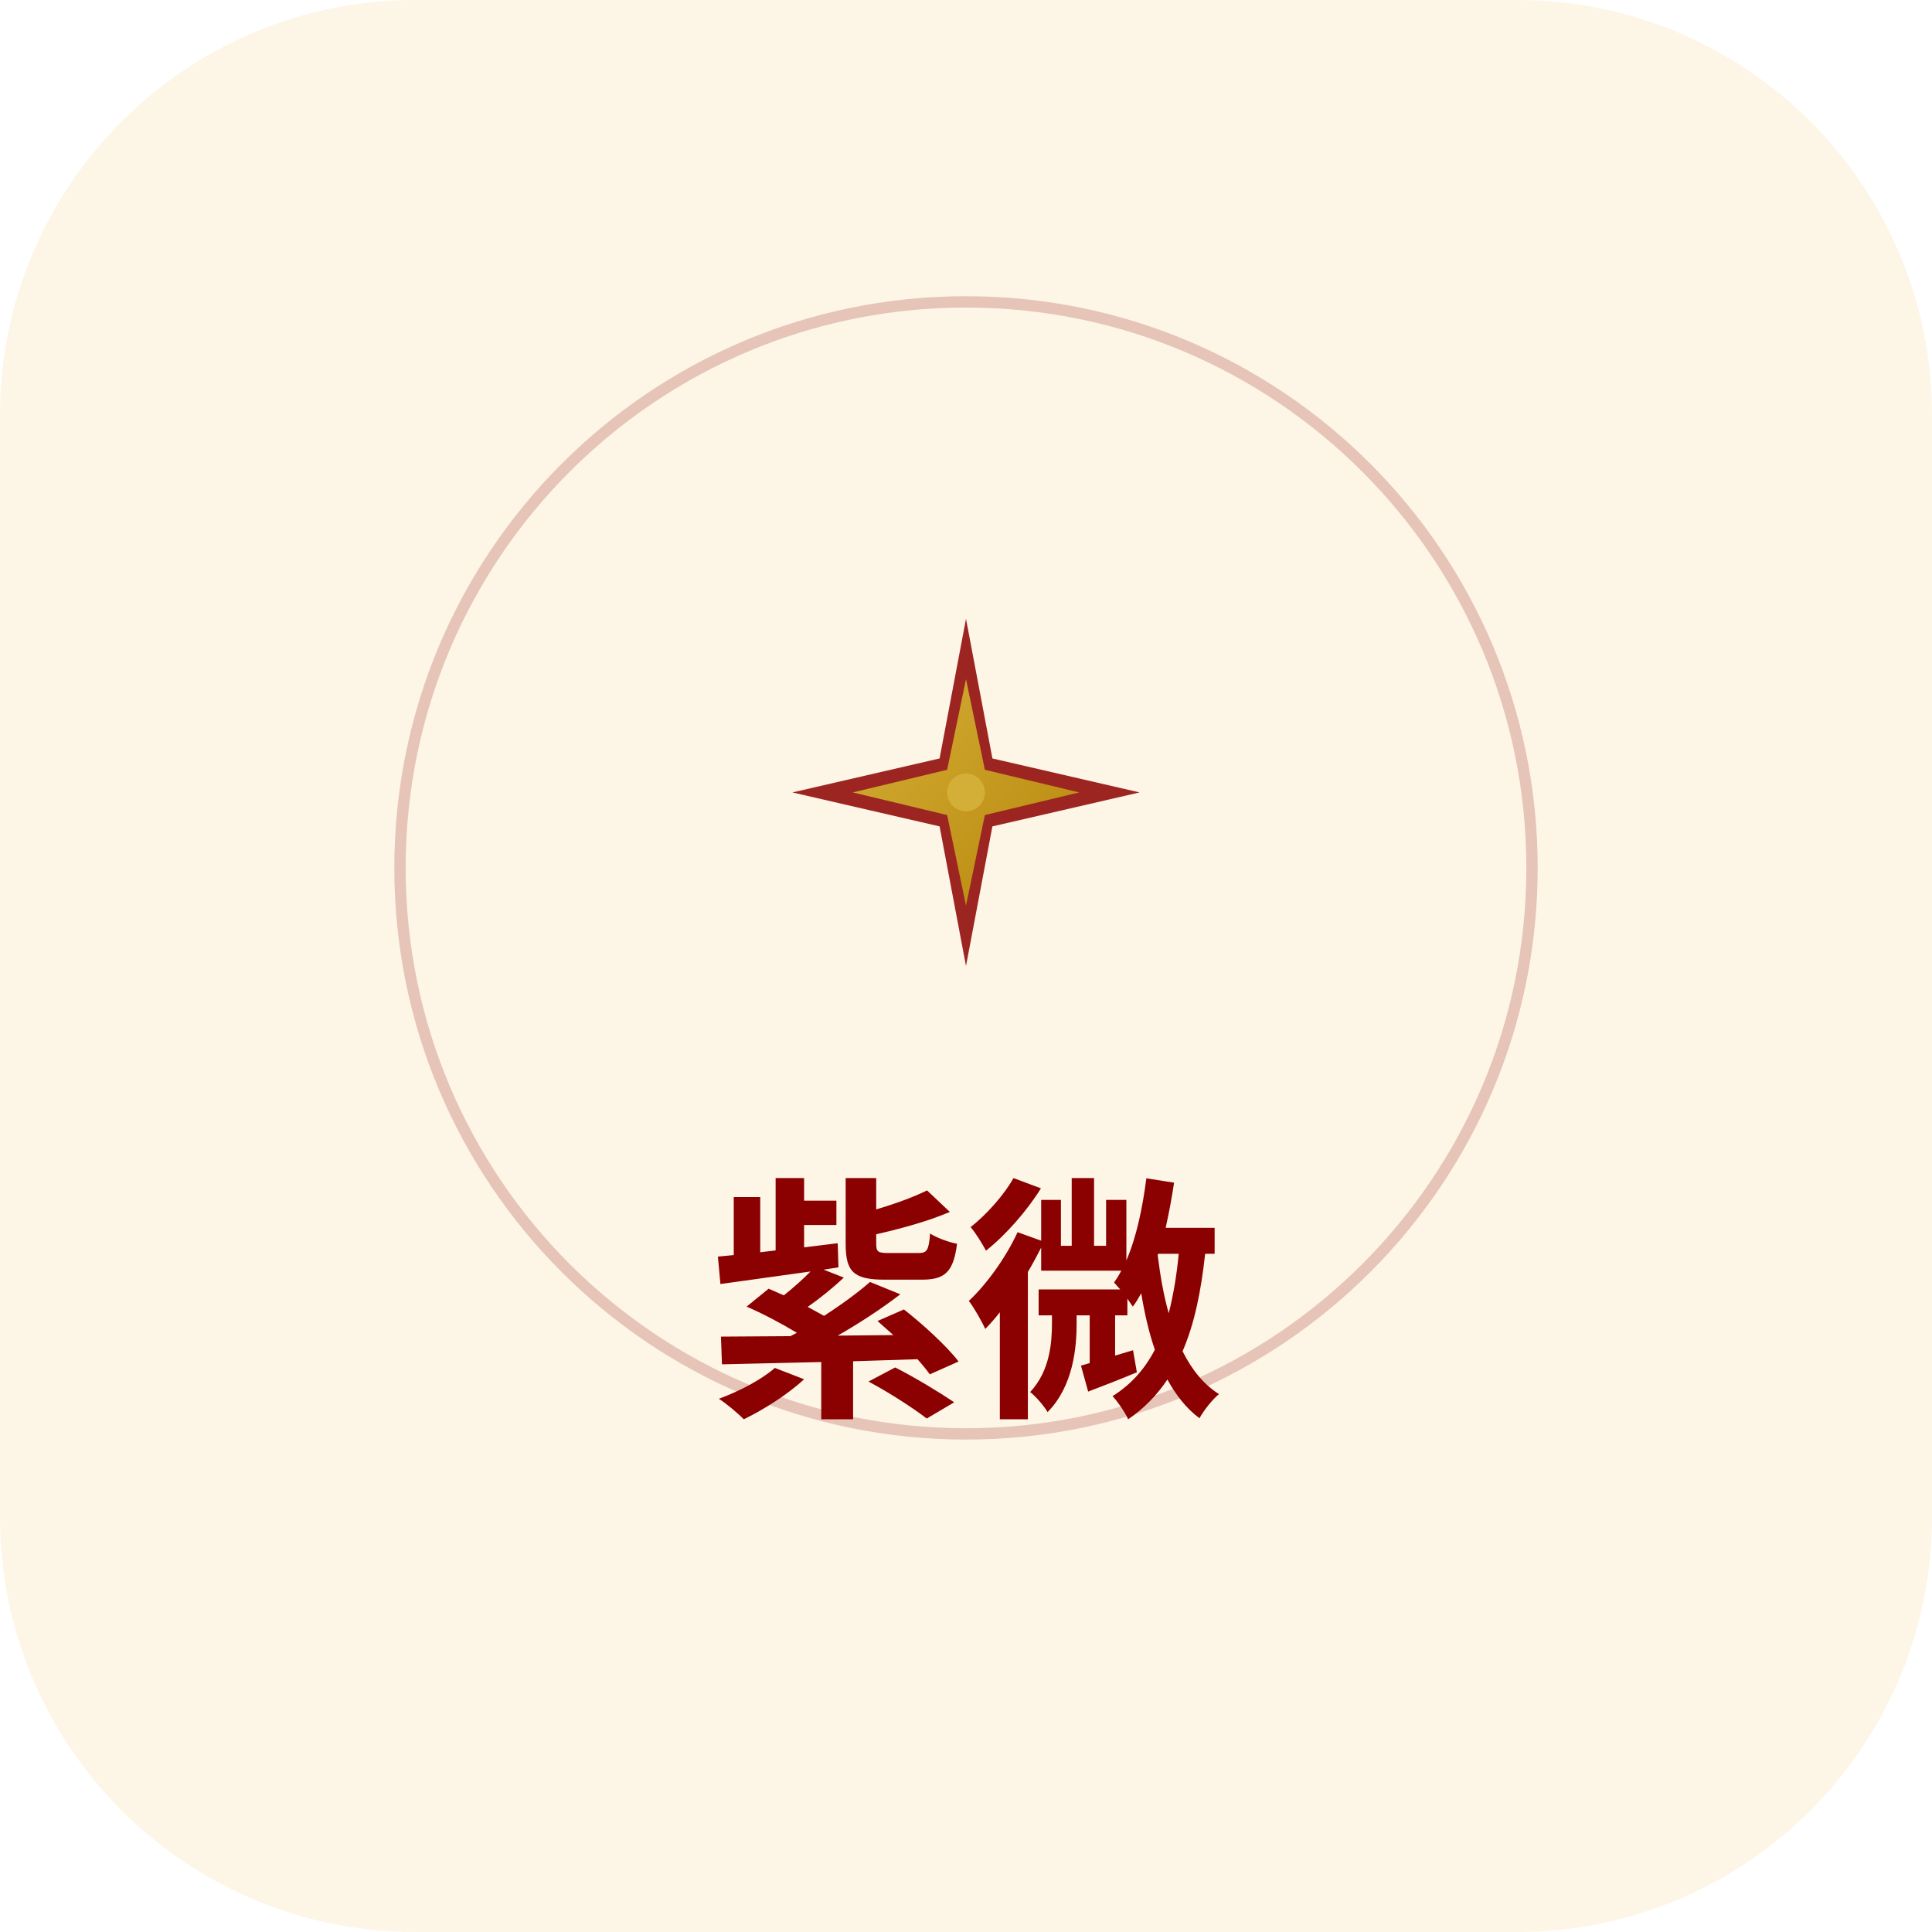
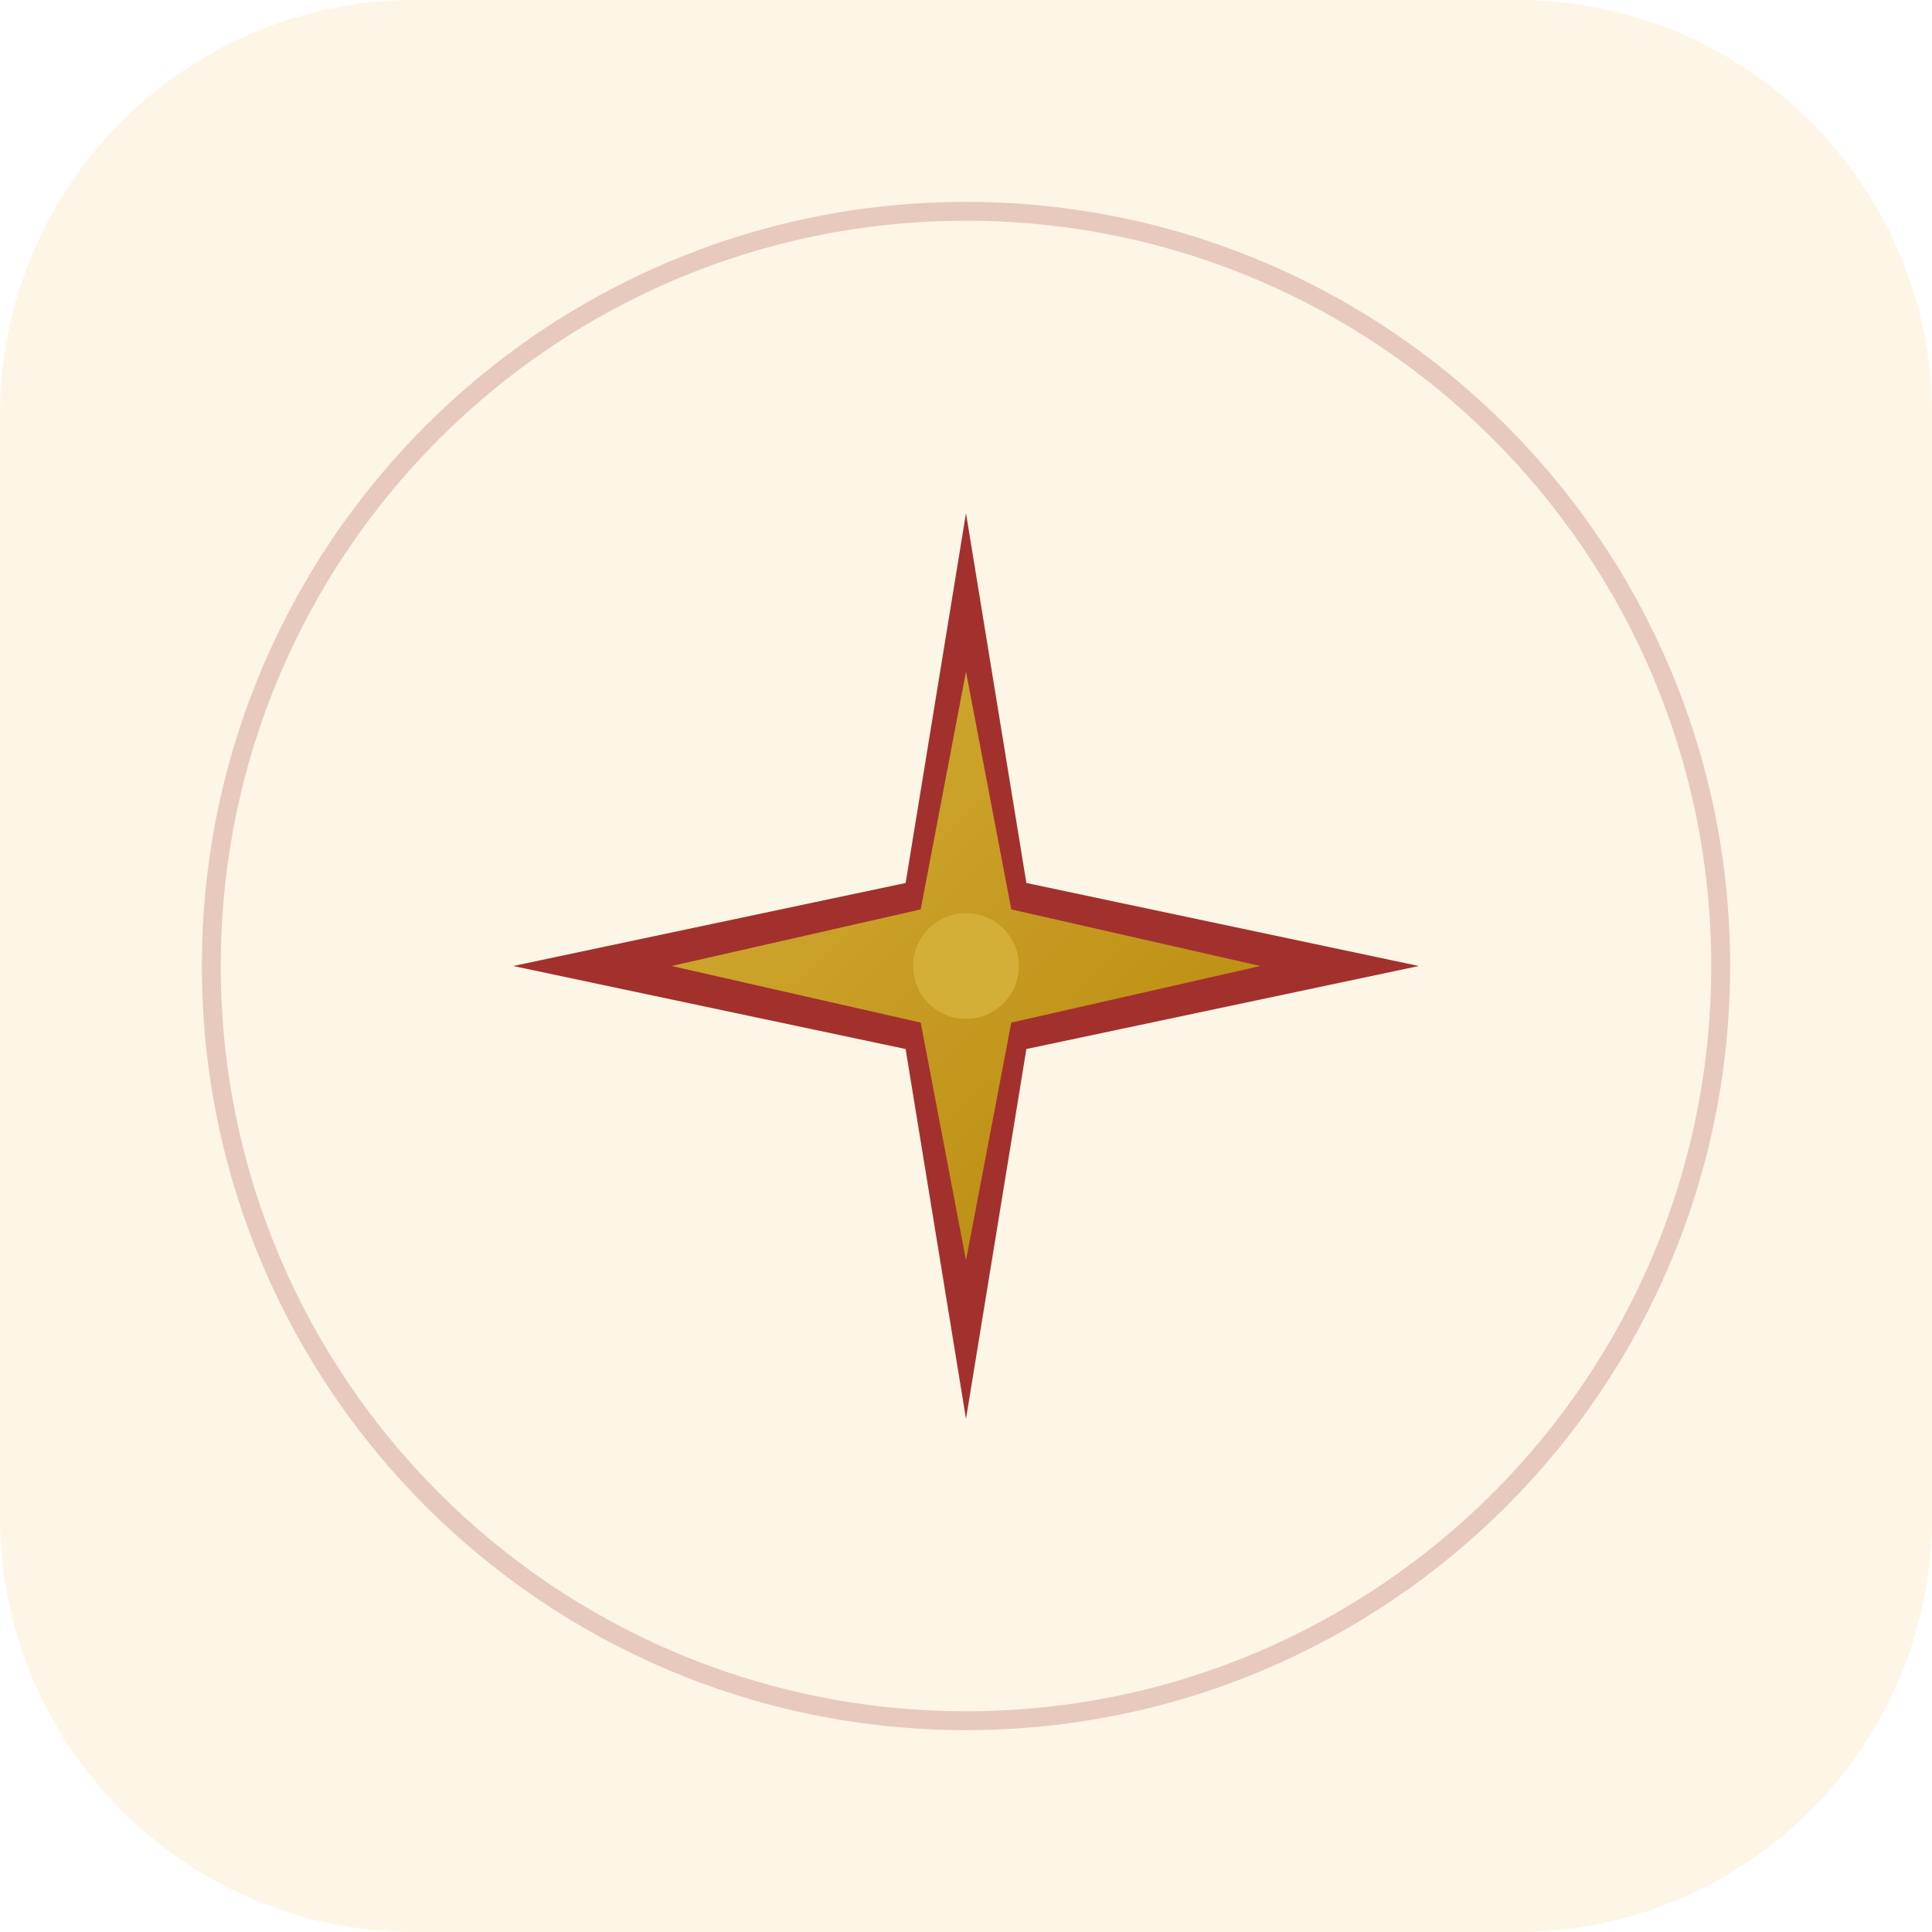
<svg xmlns="http://www.w3.org/2000/svg" width="64" height="64" viewBox="0 0 512 512">
  <defs>
    <linearGradient id="gold" x1="0%" y1="0%" x2="100%" y2="100%">
      <stop offset="0%" stop-color="#D4AF37" />
      <stop offset="100%" stop-color="#B8860B" />
    </linearGradient>
  </defs>
  <rect width="512" height="512" rx="110" fill="#FDF5E6" />
-   <circle cx="256" cy="230" r="150" fill="none" stroke="#8B0000" stroke-width="3" opacity="0.2" />
-   <g transform="translate(256,210)">
-     <polygon points="0,-46 7,-9 46,0 7,9 0,46 -7,9 -46,0 -7,-9" fill="#8B0000" opacity="0.85" />
-     <polygon points="0,-30 5,-6 30,0 5,6 0,30 -5,6 -30,0 -5,-6" fill="url(#gold)" />
-     <circle r="5" fill="#D4AF37" />
+   <circle cx="256" cy="256" r="200" fill="none" stroke="#8B0000" stroke-width="5" opacity="0.18" />
+   <g transform="translate(256,256)">
+     <polygon points="0,-120 16,-22 120,0 16,22 0,120 -16,22 -120,0 -16,-22" fill="#8B0000" opacity="0.8" />
+     <polygon points="0,-78 12,-15 78,0 12,15 0,78 -12,15 -78,0 -12,-15" fill="url(#gold)" />
+     <circle r="14" fill="#D4AF37" />
  </g>
-   <text x="256" y="370" font-family="serif" font-size="68" font-weight="bold" fill="#8B0000" text-anchor="middle">紫微</text>
</svg>
